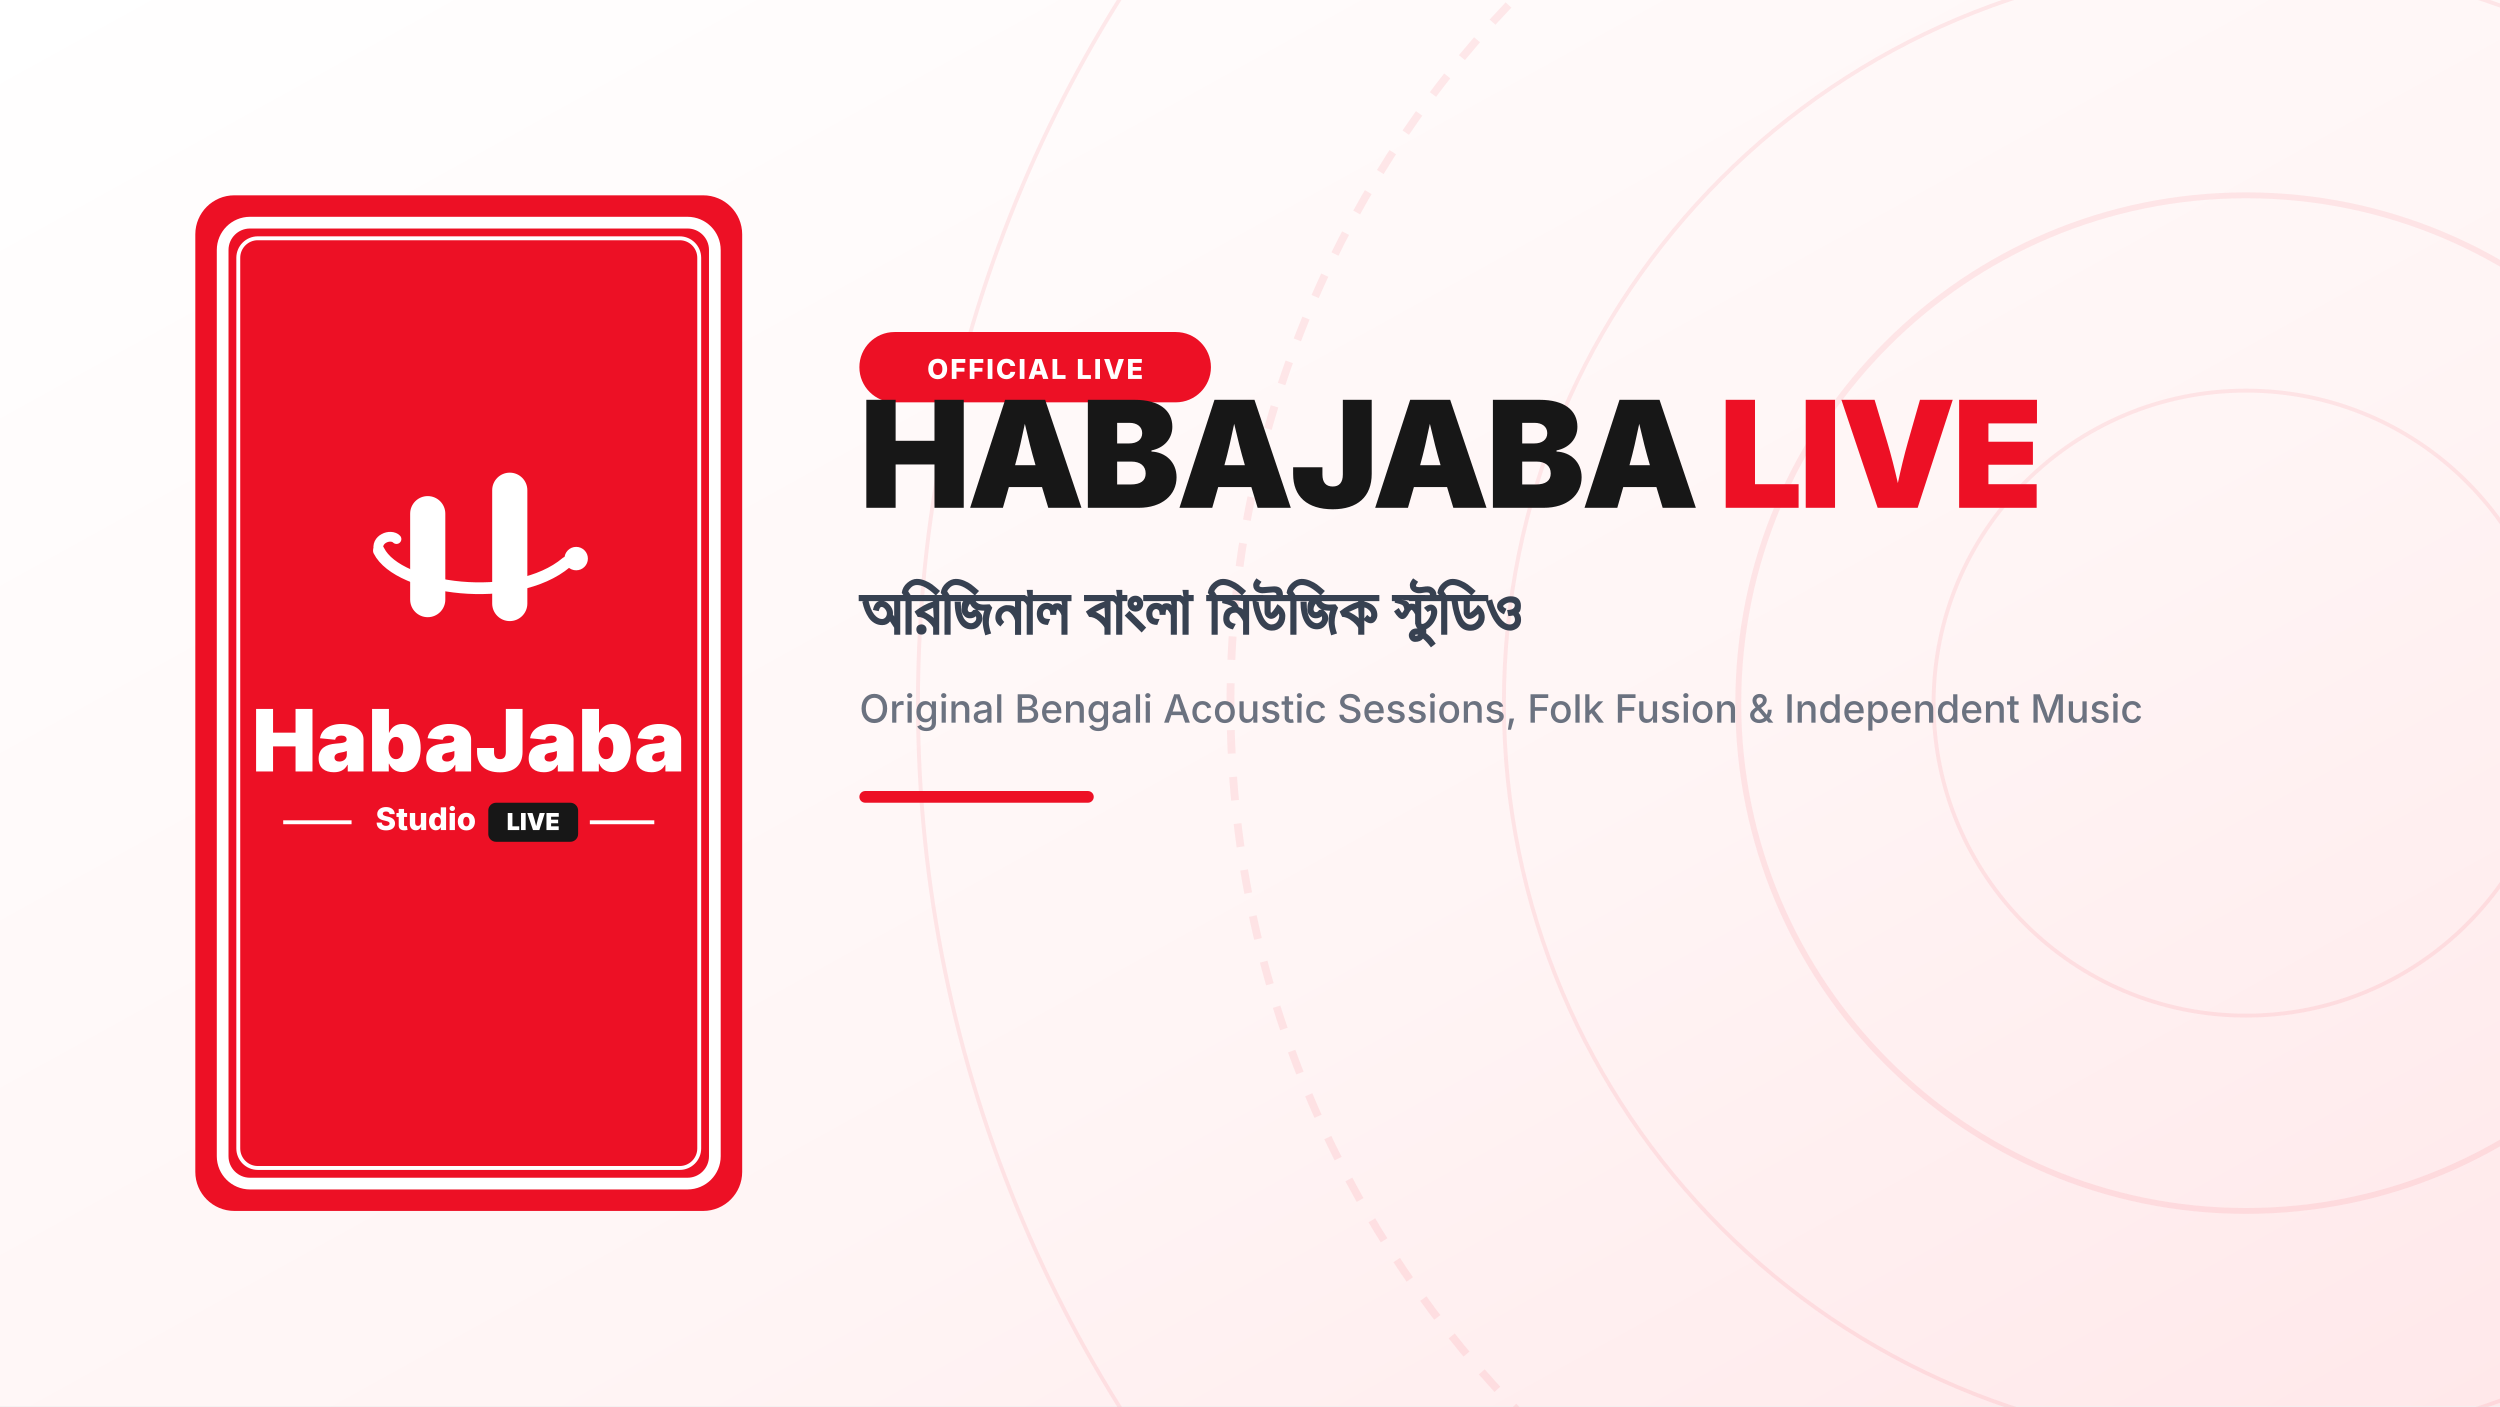
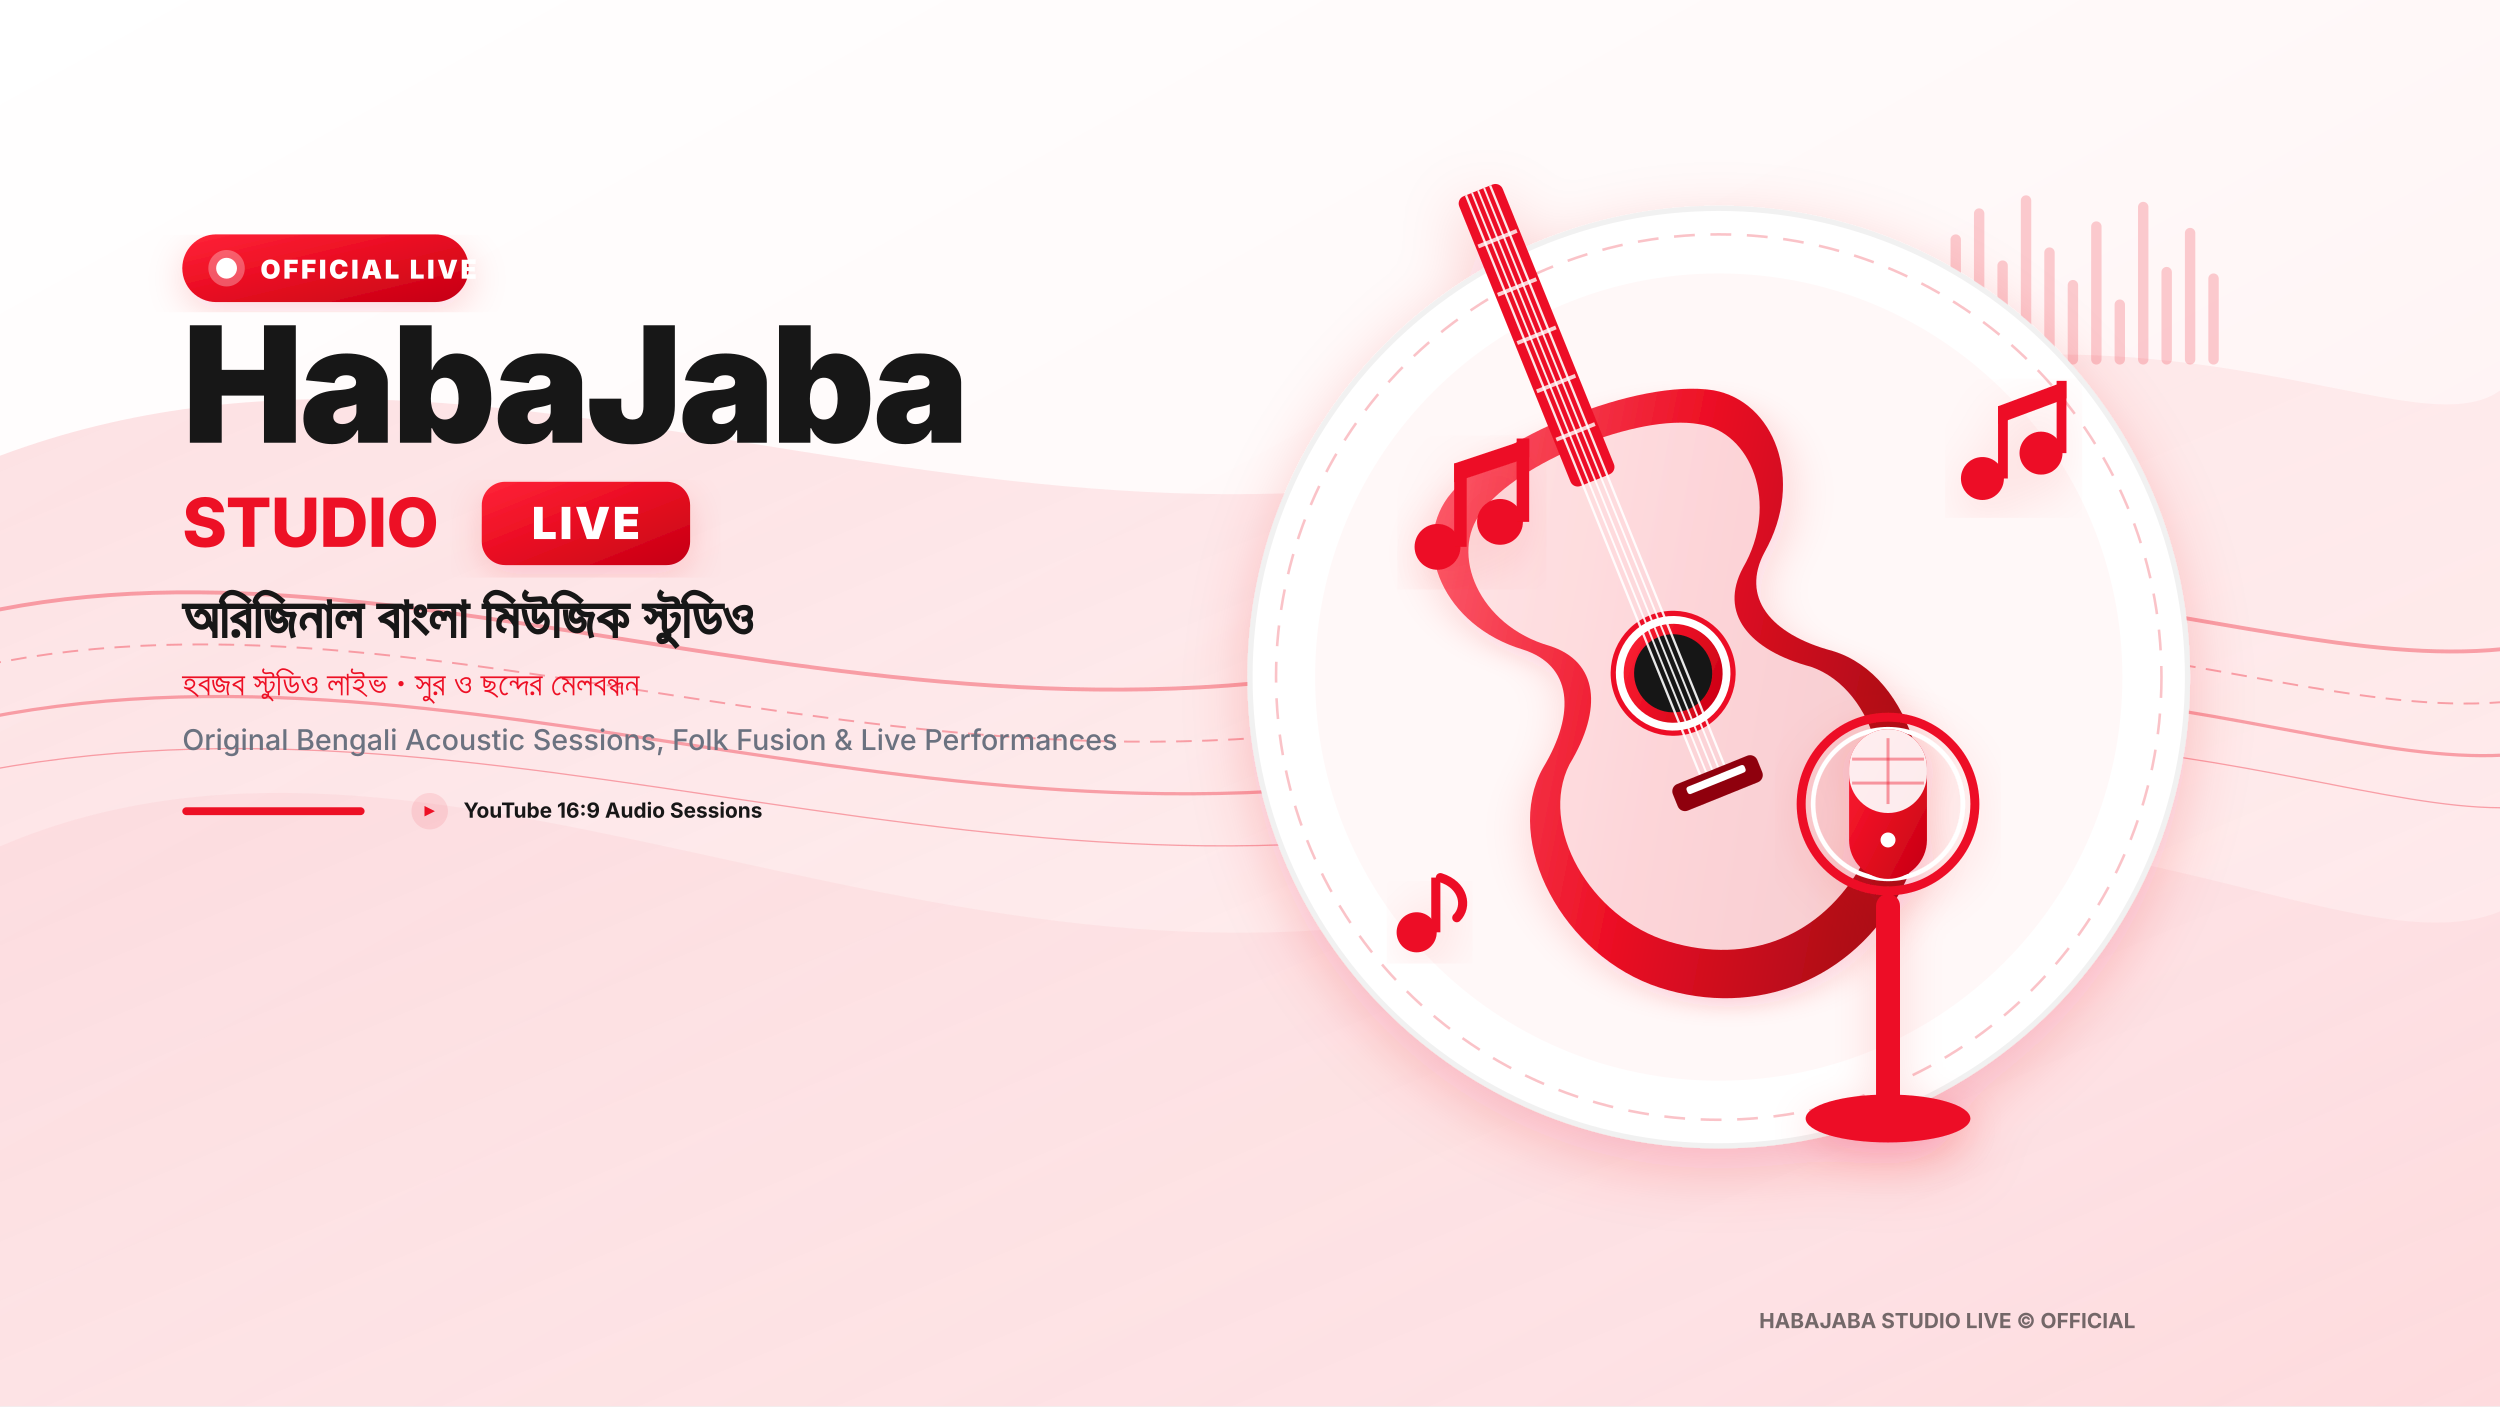
- <svg xmlns="http://www.w3.org/2000/svg" viewBox="0 0 1280 720" width="100%" height="100%">
+ <svg xmlns="http://www.w3.org/2000/svg" viewBox="0 0 1920 1080" width="100%" height="100%">
  <defs>
-     <linearGradient id="bgGrad" x1="0%" y1="0%" x2="100%" y2="100%">
+     <linearGradient id="studioBg" x1="0%" y1="0%" x2="100%" y2="100%">
      <stop offset="0%" stop-color="#FFFFFF" />
-       <stop offset="60%" stop-color="#FFF5F5" />
-       <stop offset="100%" stop-color="#FFE8EA" />
+       <stop offset="45%" stop-color="#FFF9F9" />
+       <stop offset="80%" stop-color="#FFF0F1" />
+       <stop offset="100%" stop-color="#FFE4E6" />
    </linearGradient>
-     <linearGradient id="redAccent" x1="0%" y1="0%" x2="100%" y2="0%">
-       <stop offset="0%" stop-color="#ED1025" />
-       <stop offset="100%" stop-color="#C80A1C" />
+     <linearGradient id="brandRedGrad" x1="0%" y1="0%" x2="100%" y2="100%">
+       <stop offset="0%" stop-color="#FF2438" />
+       <stop offset="40%" stop-color="#ED1025" />
+       <stop offset="100%" stop-color="#C50012" />
    </linearGradient>
+     <linearGradient id="warmRedGlow" x1="0%" y1="0%" x2="100%" y2="0%">
+       <stop offset="0%" stop-color="#FF3B4E" stop-opacity="0.8" />
+       <stop offset="100%" stop-color="#ED1025" stop-opacity="0.95" />
+     </linearGradient>
+     <linearGradient id="softRedRibbon" x1="0%" y1="0%" x2="100%" y2="100%">
+       <stop offset="0%" stop-color="#ED1025" stop-opacity="0.12" />
+       <stop offset="50%" stop-color="#ED1025" stop-opacity="0.05" />
+       <stop offset="100%" stop-color="#ED1025" stop-opacity="0" />
+     </linearGradient>
+     <linearGradient id="guitarWood" x1="0%" y1="0%" x2="100%" y2="100%">
+       <stop offset="0%" stop-color="#FF6B7A" />
+       <stop offset="45%" stop-color="#ED1025" />
+       <stop offset="100%" stop-color="#8F0510" />
+     </linearGradient>
+     <linearGradient id="guitarInner" x1="0%" y1="0%" x2="100%" y2="100%">
+       <stop offset="0%" stop-color="#FFF5F5" />
+       <stop offset="100%" stop-color="#FFE0E3" />
+     </linearGradient>
+     <filter id="softShadow" x="-15%" y="-15%" width="130%" height="130%">
+       <feDropShadow dx="0" dy="8" stdDeviation="14" flood-color="#ED1025" flood-opacity="0.16" />
+     </filter>
+     <filter id="cardShadow" x="-20%" y="-20%" width="140%" height="140%">
+       <feDropShadow dx="0" dy="16" stdDeviation="24" flood-color="#ED1025" flood-opacity="0.2" />
+     </filter>
  </defs>
-   <rect width="1280" height="720" fill="url(#bgGrad)" />
-   <g opacity="0.08" stroke="#ED1025" fill="none">
-     <circle cx="1150" cy="360" r="160" stroke-width="2" />
-     <circle cx="1150" cy="360" r="260" stroke-width="3" />
-     <circle cx="1150" cy="360" r="380" stroke-width="2" />
-     <circle cx="1150" cy="360" r="520" stroke-width="4" stroke-dasharray="12 12" />
-     <circle cx="1150" cy="360" r="680" stroke-width="2" />
+   <rect width="1920" height="1080" fill="url(#studioBg)" />
+   <path d="M 0 350 C 400 200, 800 500, 1300 320 C 1650 200, 1850 350, 1920 300 L 1920 1080 L 0 1080 Z" fill="url(#softRedRibbon)" />
+   <path d="M 0 650 C 350 500, 750 820, 1200 680 C 1550 560, 1800 750, 1920 700 L 1920 1080 L 0 1080 Z" fill="#ED1025" fill-opacity="0.04" />
+   <g fill="none" stroke="#ED1025" opacity="0.35">
+     <path d="M -50 480 C 300 380, 700 620, 1150 490 C 1550 370, 1800 560, 2000 480" stroke-width="3" />
+     <path d="M -50 520 C 320 420, 720 660, 1180 530 C 1580 410, 1820 600, 2000 520" stroke-width="1.5" stroke-dasharray="12 8" />
+     <path d="M -50 560 C 350 460, 750 700, 1210 570 C 1610 450, 1850 640, 2000 560" stroke-width="2.5" />
+     <path d="M -50 600 C 380 500, 780 740, 1240 610 C 1640 490, 1880 680, 2000 600" stroke-width="1" />
  </g>
-   <g transform="translate(100, 100)">
-     <rect x="0" y="0" width="280" height="520" rx="20" fill="#ED1025" />
-     <rect x="14" y="14" width="252" height="492" rx="14" fill="none" stroke="#FFFFFF" stroke-width="6" />
-     <rect x="22" y="22" width="236" height="476" rx="10" fill="none" stroke="#FFFFFF" stroke-width="2" />
-     <g transform="translate(140, 240)">
-       <g transform="translate(0, -50)">
-         <rect x="-30" y="-36" width="18" height="62" rx="9" fill="#FFFFFF" />
-         <rect x="12" y="-48" width="18" height="76" rx="9" fill="#FFFFFF" />
-         <path d="M -46 -8 C -36 12, 24 20, 50 -2" fill="none" stroke="#FFFFFF" stroke-width="6" stroke-linecap="round" />
-         <path d="M -46 -8 C -48 -14, -40 -17, -37 -14" fill="none" stroke="#FFFFFF" stroke-width="5" stroke-linecap="round" />
-         <circle cx="55" cy="-4" r="6" fill="#FFFFFF" />
+   <g transform="translate(1480, 140)" opacity="0.2">
+     <rect x="0" y="80" width="8" height="60" rx="4" fill="#ED1025" />
+     <rect x="18" y="40" width="8" height="100" rx="4" fill="#ED1025" />
+     <rect x="36" y="20" width="8" height="120" rx="4" fill="#ED1025" />
+     <rect x="54" y="60" width="8" height="80" rx="4" fill="#ED1025" />
+     <rect x="72" y="10" width="8" height="130" rx="4" fill="#ED1025" />
+     <rect x="90" y="50" width="8" height="90" rx="4" fill="#ED1025" />
+     <rect x="108" y="75" width="8" height="65" rx="4" fill="#ED1025" />
+     <rect x="126" y="30" width="8" height="110" rx="4" fill="#ED1025" />
+     <rect x="144" y="90" width="8" height="50" rx="4" fill="#ED1025" />
+     <rect x="162" y="15" width="8" height="125" rx="4" fill="#ED1025" />
+     <rect x="180" y="65" width="8" height="75" rx="4" fill="#ED1025" />
+     <rect x="198" y="35" width="8" height="105" rx="4" fill="#ED1025" />
+     <rect x="216" y="70" width="8" height="70" rx="4" fill="#ED1025" />
+   </g>
+   <g transform="translate(140, 180)">
+     <g filter="url(#softShadow)">
+       <rect x="0" y="0" width="220" height="52" rx="26" fill="url(#brandRedGrad)" />
+       <circle cx="34" cy="26" r="8" fill="#FFFFFF" />
+       <circle cx="34" cy="26" r="14" fill="#FFFFFF" opacity="0.3" />
+       <text x="60" y="34" font-family="'Inter', sans-serif" font-weight="900" font-size="20" fill="#FFFFFF" letter-spacing="2">OFFICIAL LIVE</text>
+     </g>
+     <g transform="translate(0, 160)">
+       <text x="0" y="0" font-family="'Inter', -apple-system, sans-serif" font-weight="900" font-size="124" fill="#171717" letter-spacing="-3">HabaJaba</text>
+       <g transform="translate(0, 35)">
+         <text x="0" y="45" font-family="'Inter', sans-serif" font-weight="800" font-size="52" fill="#ED1025" letter-spacing="-0.5">STUDIO</text>
+         <g transform="translate(230, -5)" filter="url(#softShadow)">
+           <rect x="0" y="0" width="160" height="64" rx="18" fill="url(#brandRedGrad)" />
+           <text x="80" y="44" text-anchor="middle" font-family="'Inter', sans-serif" font-weight="900" font-size="34" fill="#FFFFFF" letter-spacing="2">LIVE</text>
+         </g>
      </g>
-       <text x="0" y="55" text-anchor="middle" font-family="'Inter', sans-serif" font-weight="900" font-size="44" fill="#FFFFFF">HabaJaba</text>
-       <g transform="translate(0, 85)">
-         <line x1="-95" y1="-4" x2="-60" y2="-4" stroke="#FFFFFF" stroke-width="2" />
-         <text x="-22" y="0" text-anchor="middle" font-family="'Inter', sans-serif" font-weight="800" font-size="16" fill="#FFFFFF">Studio</text>
-         <rect x="10" y="-14" width="46" height="20" rx="4" fill="#171717" />
-         <text x="33" y="0" text-anchor="middle" font-family="'Inter', sans-serif" font-weight="900" font-size="12" fill="#FFFFFF">LIVE</text>
-         <line x1="62" y1="-4" x2="95" y2="-4" stroke="#FFFFFF" stroke-width="2" />
+     </g>
+     <g transform="translate(0, 310)">
+       <text x="0" y="0" font-family="'Hind Siliguri', 'Inter', sans-serif" font-weight="700" font-size="44" fill="#171717">অরিজিনাল বাংলা মিউজিক স্টুডিও</text>
+       <text x="0" y="44" font-family="'Hind Siliguri', 'Inter', sans-serif" font-weight="600" font-size="26" fill="#ED1025">হবজব স্টুডিও লাইভ · সুর ও ছন্দের মেলবন্ধন</text>
+       <text x="0" y="86" font-family="'Inter', sans-serif" font-weight="500" font-size="22" fill="#6B7280">Original Bengali Acoustic Sessions, Folk Fusion &amp; Live Performances</text>
+     </g>
+     <g transform="translate(0, 440)">
+       <rect x="0" y="0" width="140" height="6" rx="3" fill="#ED1025" />
+       <g transform="translate(170, -12)">
+         <circle cx="20" cy="15" r="14" fill="#ED1025" opacity="0.1" />
+         <path d="M 16 11 L 24 15 L 16 19 Z" fill="#ED1025" />
+         <text x="46" y="20" font-family="'Inter', sans-serif" font-weight="700" font-size="16" fill="#171717">YouTube 16:9 Audio Sessions</text>
      </g>
    </g>
  </g>
-   <g transform="translate(440, 240)">
-     <rect x="0" y="-70" width="180" height="36" rx="18" fill="#ED1025" />
-     <text x="90" y="-46" text-anchor="middle" font-family="'Inter', sans-serif" font-weight="800" font-size="14" fill="#FFFFFF" letter-spacing="1">OFFICIAL LIVE</text>
-     <text x="0" y="20" font-family="'Inter', sans-serif" font-weight="900" font-size="76" fill="#171717" letter-spacing="-2">HABAJABA</text>
-     <text x="440" y="20" font-family="'Inter', sans-serif" font-weight="900" font-size="76" fill="#ED1025" letter-spacing="-2">LIVE</text>
-     <text x="0" y="85" font-family="'Hind Siliguri', 'Inter', sans-serif" font-weight="700" font-size="34" fill="#374151">অরিজিনাল বাংলা মিউজিক স্টুডিও</text>
-     <text x="0" y="130" font-family="'Inter', sans-serif" font-weight="500" font-size="20" fill="#6B7280">Original Bengali Acoustic Sessions, Folk Fusion &amp; Independent Music</text>
-     <rect x="0" y="165" width="120" height="6" rx="3" fill="#ED1025" />
+   <g transform="translate(1320, 520)" filter="url(#cardShadow)">
+     <circle cx="0" cy="0" r="360" fill="#FFFFFF" stroke="#F1F1F1" stroke-width="4" />
+     <circle cx="0" cy="0" r="340" fill="none" stroke="#ED1025" stroke-width="2" opacity="0.25" stroke-dasharray="16 12" />
+     <circle cx="0" cy="0" r="310" fill="#FFF8F8" />
+     <g transform="translate(-50, -40) rotate(-22)">
+       <path d="M -110 -150 C -60 -180, 60 -180, 110 -150 C 150 -125, 150 -60, 100 -20 C 70 5, 80 40, 120 70 C 170 110, 160 210, 100 260 C 40 310, -40 310, -100 260 C -160 210, -170 110, -120 70 C -80 40, -70 5, -100 -20 C -150 -60, -150 -125, -110 -150 Z" fill="url(#guitarWood)" filter="url(#softShadow)" />
+       <path d="M -90 -130 C -50 -155, 50 -155, 90 -130 C 125 -110, 125 -50, 80 -15 C 50 10, 60 45, 100 75 C 140 110, 130 190, 80 230 C 30 270, -30 270, -80 230 C -130 190, -140 110, -100 75 C -60 45, -50 10, -80 -15 C -125 -50, -125 -110, -90 -130 Z" fill="url(#guitarInner)" opacity="0.9" />
+       <circle cx="0" cy="40" r="48" fill="#ED1025" />
+       <circle cx="0" cy="40" r="44" fill="#FFFFFF" />
+       <circle cx="0" cy="40" r="38" fill="url(#brandRedGrad)" />
+       <circle cx="0" cy="40" r="30" fill="#171717" />
+       <rect x="-18" y="-360" width="36" height="240" rx="6" fill="#ED1025" />
+       <line x1="-16" y1="-320" x2="16" y2="-320" stroke="#FFFFFF" stroke-width="3" opacity="0.8" />
+       <line x1="-16" y1="-280" x2="16" y2="-280" stroke="#FFFFFF" stroke-width="3" opacity="0.8" />
+       <line x1="-16" y1="-240" x2="16" y2="-240" stroke="#FFFFFF" stroke-width="3" opacity="0.8" />
+       <line x1="-16" y1="-200" x2="16" y2="-200" stroke="#FFFFFF" stroke-width="3" opacity="0.8" />
+       <line x1="-16" y1="-160" x2="16" y2="-160" stroke="#FFFFFF" stroke-width="3" opacity="0.8" />
+       <line x1="-10" y1="-360" x2="-10" y2="120" stroke="#FFFFFF" stroke-width="1.8" opacity="0.9" />
+       <line x1="-5" y1="-360" x2="-5" y2="120" stroke="#FFFFFF" stroke-width="1.5" opacity="0.9" />
+       <line x1="0" y1="-360" x2="0" y2="120" stroke="#FFFFFF" stroke-width="1.5" opacity="0.9" />
+       <line x1="5" y1="-360" x2="5" y2="120" stroke="#FFFFFF" stroke-width="1.5" opacity="0.9" />
+       <line x1="10" y1="-360" x2="10" y2="120" stroke="#FFFFFF" stroke-width="1.8" opacity="0.9" />
+       <rect x="-35" y="120" width="70" height="22" rx="6" fill="#8F0510" />
+       <rect x="-24" y="125" width="48" height="6" rx="2" fill="#FFFFFF" />
+     </g>
+     <g transform="translate(130, 40) scale(1.15)" filter="url(#softShadow)">
+       <rect x="-8" y="110" width="16" height="150" rx="8" fill="#ED1025" />
+       <ellipse cx="0" cy="260" rx="55" ry="16" fill="#ED1025" />
+       <circle cx="0" cy="50" r="58" fill="none" stroke="#ED1025" stroke-width="6" />
+       <circle cx="0" cy="50" r="50" fill="none" stroke="#FFFFFF" stroke-width="3" />
+       <rect x="-26" y="0" width="52" height="100" rx="26" fill="url(#brandRedGrad)" />
+       <rect x="-26" y="0" width="52" height="56" rx="26" fill="#FFFFFF" opacity="0.92" />
+       <line x1="-24" y1="20" x2="24" y2="20" stroke="#ED1025" stroke-width="2" opacity="0.4" />
+       <line x1="-24" y1="36" x2="24" y2="36" stroke="#ED1025" stroke-width="2" opacity="0.4" />
+       <line x1="0" y1="6" x2="0" y2="50" stroke="#ED1025" stroke-width="2" opacity="0.4" />
+       <circle cx="0" cy="74" r="5" fill="#FFFFFF" />
+     </g>
+     <g transform="translate(-240, -180) scale(1.6)" filter="url(#softShadow)">
+       <circle cx="15" cy="50" r="11" fill="#ED1025" />
+       <circle cx="45" cy="38" r="11" fill="#ED1025" />
+       <rect x="23" y="10" width="6" height="40" fill="#ED1025" />
+       <rect x="53" y="-2" width="6" height="40" fill="#ED1025" />
+       <polygon points="23,10 59,-2 59,7 23,19" fill="#ED1025" />
+     </g>
+     <g transform="translate(-260, 140) scale(1.4)" filter="url(#softShadow)">
+       <circle cx="20" cy="40" r="11" fill="#ED1025" />
+       <rect x="28" y="10" width="5" height="30" fill="#ED1025" />
+       <path d="M 33 10 C 46 14, 48 26, 42 32" fill="none" stroke="#ED1025" stroke-width="5" stroke-linecap="round" />
+     </g>
+     <g transform="translate(180, -220) scale(1.5)" filter="url(#softShadow)">
+       <circle cx="15" cy="45" r="11" fill="#ED1025" />
+       <circle cx="45" cy="32" r="11" fill="#ED1025" />
+       <rect x="23" y="8" width="5" height="37" fill="#ED1025" />
+       <rect x="53" y="-5" width="5" height="37" fill="#ED1025" />
+       <polygon points="23,8 58,-5 58,4 23,17" fill="#ED1025" />
+     </g>
+   </g>
+   <g transform="translate(1640, 1020)" opacity="0.6">
+     <text x="0" y="0" text-anchor="end" font-family="'Inter', sans-serif" font-weight="700" font-size="16" fill="#171717">HABAJABA STUDIO LIVE © OFFICIAL</text>
  </g>
</svg>
